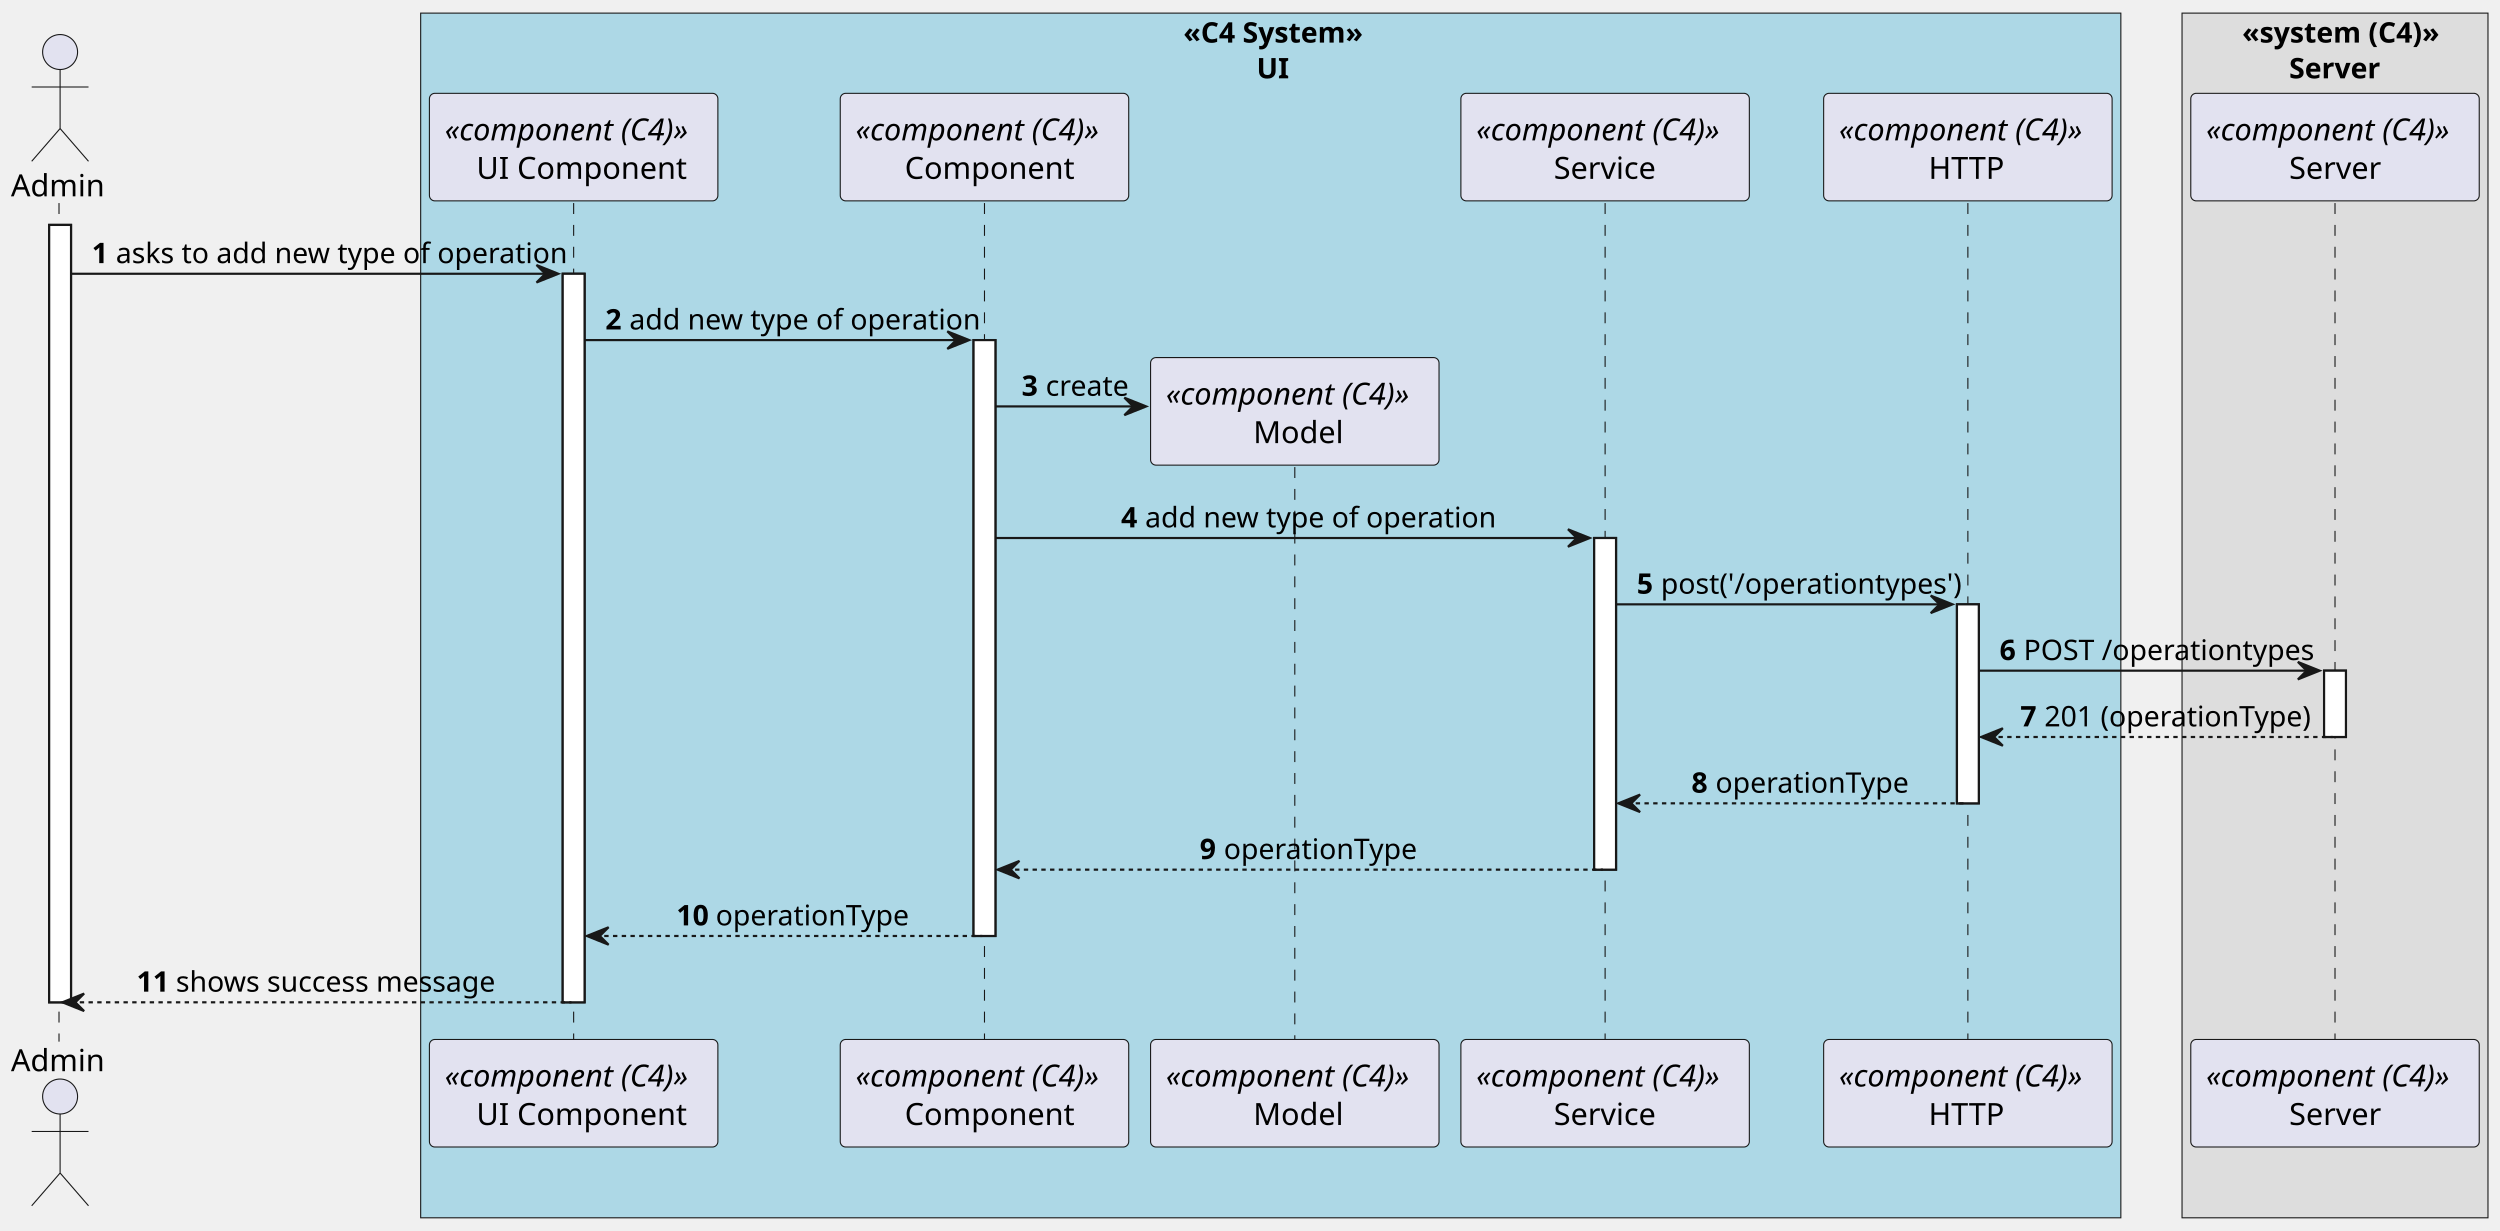
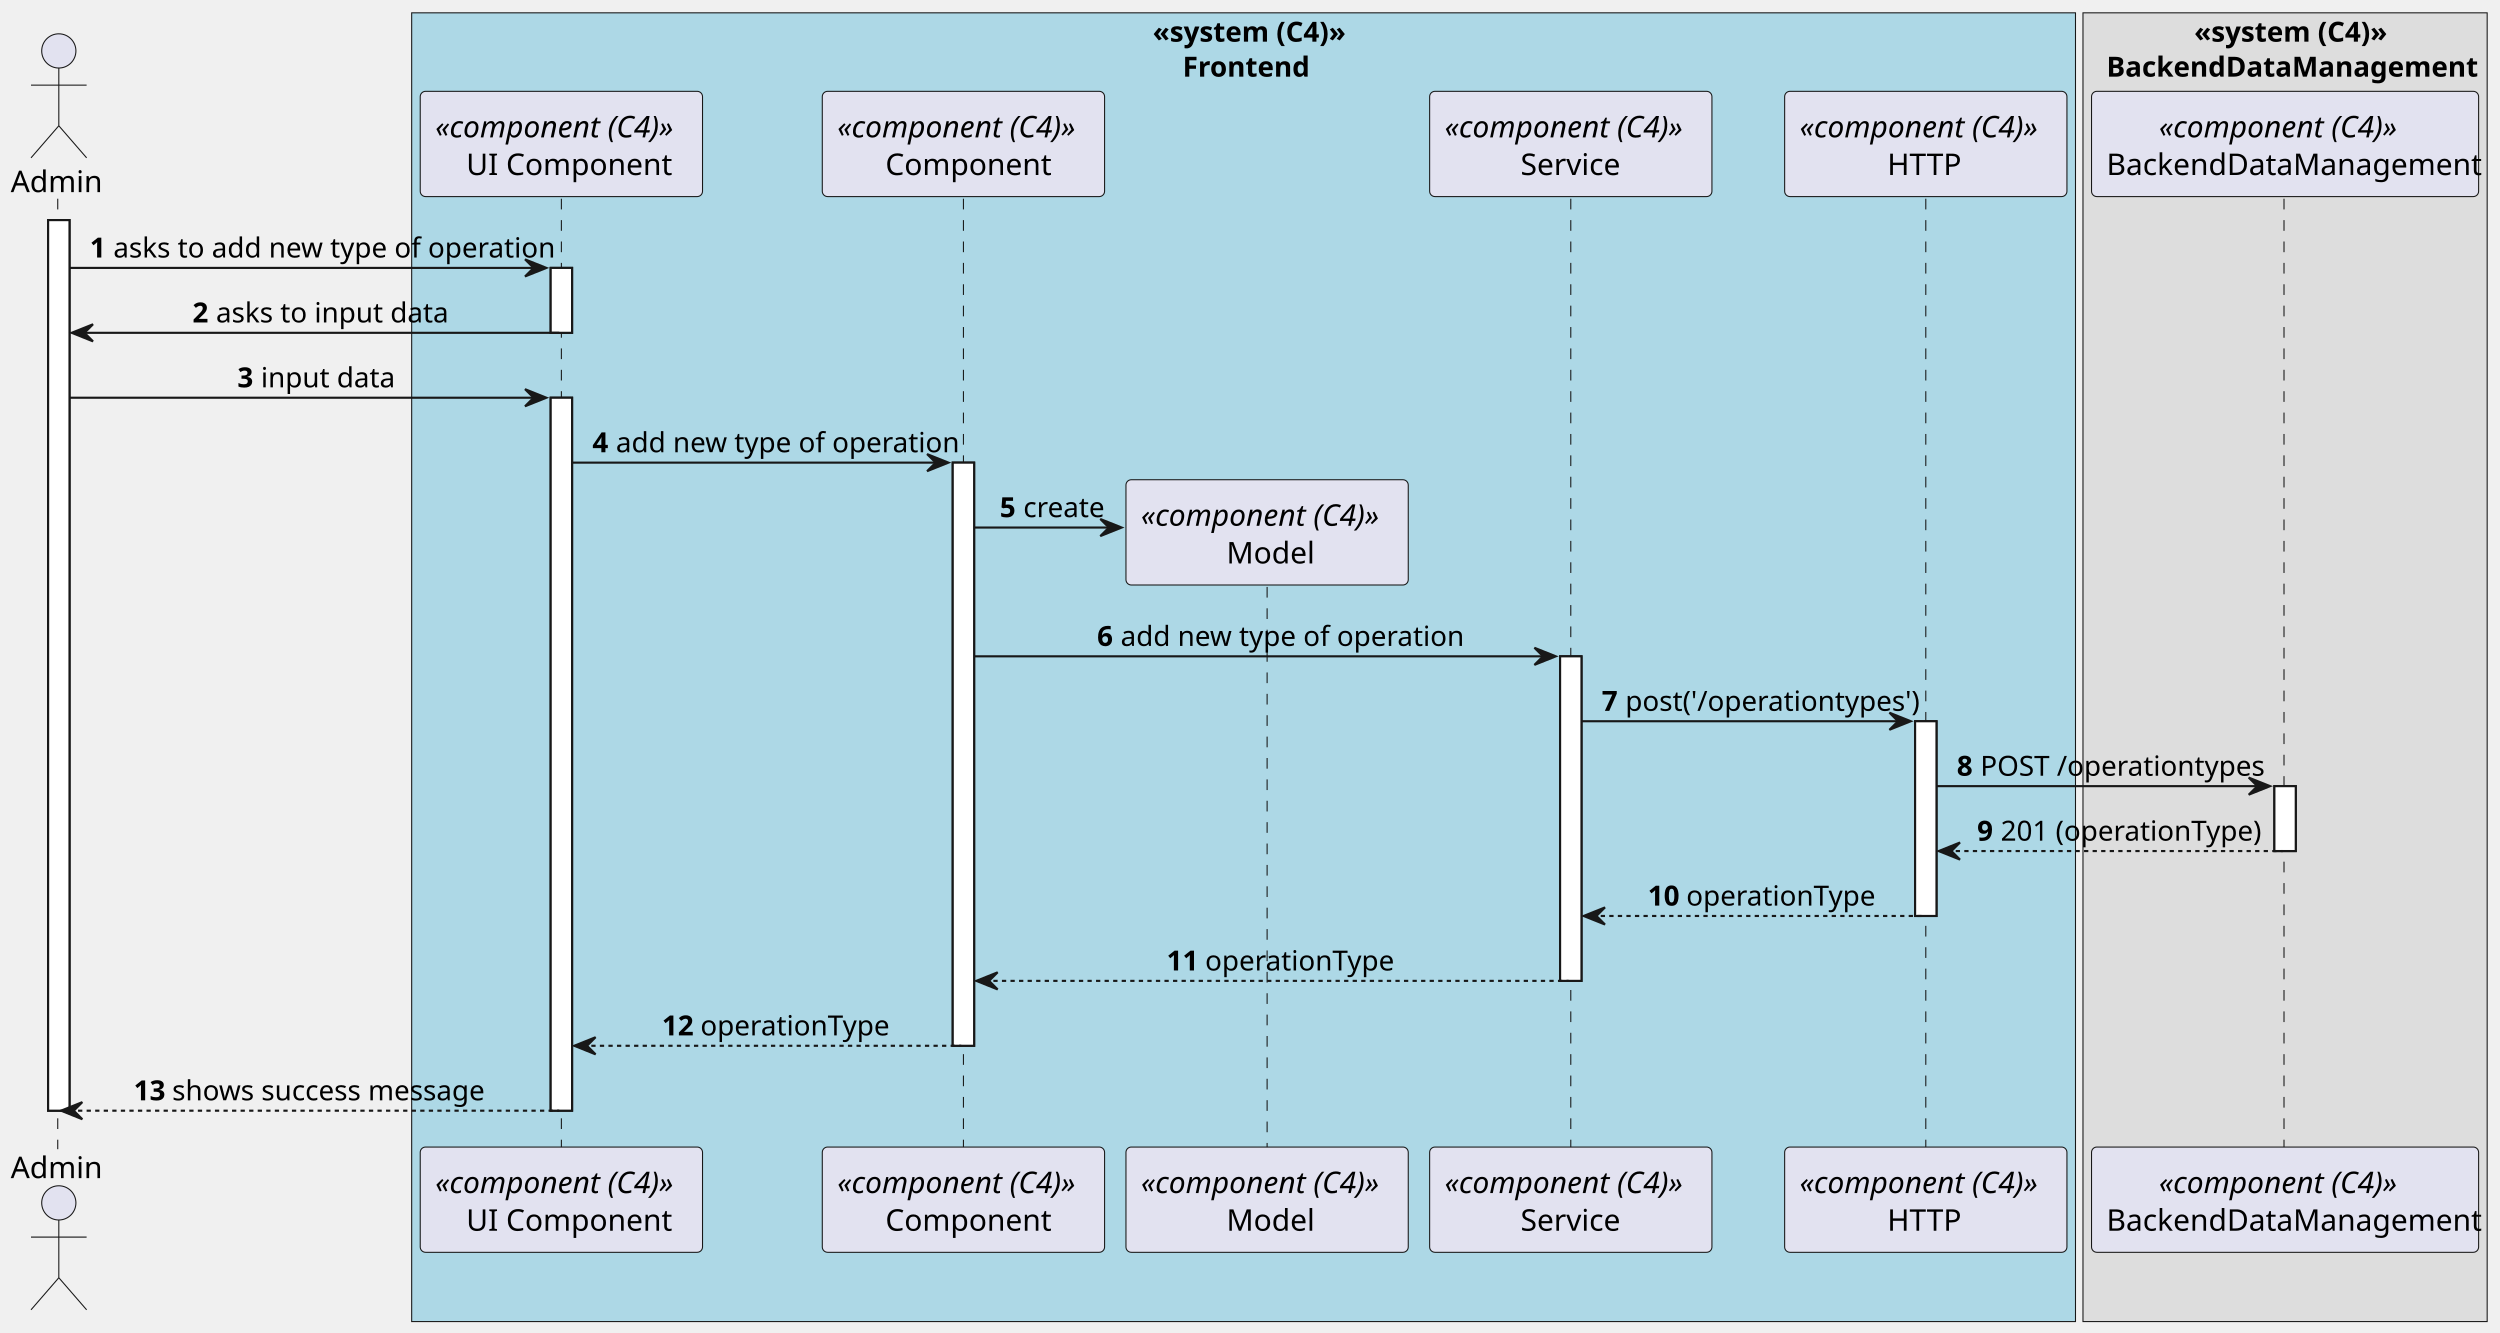
- <svg xmlns="http://www.w3.org/2000/svg" contentStyleType="text/css" height="563px" preserveAspectRatio="none" style="width:1144px;height:563px;background:#FFFFFF;" version="1.1" viewBox="0 0 1144 563" width="1144px" zoomAndPan="magnify">
+ <svg xmlns="http://www.w3.org/2000/svg" contentStyleType="text/css" height="623px" preserveAspectRatio="none" style="width:1169px;height:623px;background:#FFFFFF;" version="1.1" viewBox="0 0 1169 623" width="1169px" zoomAndPan="magnify">
  <defs />
  <g>
-     <rect fill="#ADD8E6" height="551.266" style="stroke:#181818;stroke-width:0.5;" width="778" x="192.5" y="6" />
-     <text fill="#000000" font-family="sans-serif" font-size="13" font-weight="bold" lengthAdjust="spacing" textLength="80" x="541.5" y="19.495">«C4 System»</text>
-     <text fill="#000000" font-family="sans-serif" font-size="13" font-weight="bold" lengthAdjust="spacing" textLength="13" x="575" y="35.847">UI</text>
-     <rect fill="#DDDDDD" height="551.266" style="stroke:#181818;stroke-width:0.5;" width="140" x="998.5" y="6" />
+     <rect fill="#ADD8E6" height="611.969" style="stroke:#181818;stroke-width:0.5;" width="778" x="192.5" y="6" />
+     <text fill="#000000" font-family="sans-serif" font-size="13" font-weight="bold" lengthAdjust="spacing" textLength="85" x="539" y="19.495">«system (C4)»</text>
+     <text fill="#000000" font-family="sans-serif" font-size="13" font-weight="bold" lengthAdjust="spacing" textLength="57" x="553" y="35.847">Frontend</text>
+     <rect fill="#DDDDDD" height="611.969" style="stroke:#181818;stroke-width:0.5;" width="189" x="974" y="6" />
    <text fill="#000000" font-family="sans-serif" font-size="13" font-weight="bold" lengthAdjust="spacing" textLength="85" x="1026" y="19.495">«system (C4)»</text>
-     <text fill="#000000" font-family="sans-serif" font-size="13" font-weight="bold" lengthAdjust="spacing" textLength="42" x="1047.5" y="35.847">Server</text>
-     <rect fill="#FFFFFF" height="355.734" style="stroke:#181818;stroke-width:1.0;" width="10" x="22.5" y="102.922" />
-     <rect fill="#FFFFFF" height="333.383" style="stroke:#181818;stroke-width:1.0;" width="10" x="257.5" y="125.273" />
-     <rect fill="#FFFFFF" height="272.68" style="stroke:#181818;stroke-width:1.0;" width="10" x="445.5" y="155.625" />
-     <rect fill="#FFFFFF" height="151.758" style="stroke:#181818;stroke-width:1.0;" width="10" x="729.5" y="246.195" />
-     <rect fill="#FFFFFF" height="91.055" style="stroke:#181818;stroke-width:1.0;" width="10" x="895.5" y="276.547" />
-     <rect fill="#FFFFFF" height="30.352" style="stroke:#181818;stroke-width:1.0;" width="10" x="1063.5" y="306.898" />
-     <line style="stroke:#181818;stroke-width:0.5;stroke-dasharray:5.0,5.0;" x1="27" x2="27" y1="92.922" y2="476.656" />
-     <line style="stroke:#181818;stroke-width:0.5;stroke-dasharray:5.0,5.0;" x1="262.5" x2="262.5" y1="92.922" y2="476.656" />
-     <line style="stroke:#181818;stroke-width:0.5;stroke-dasharray:5.0,5.0;" x1="450.5" x2="450.5" y1="92.922" y2="476.656" />
-     <line style="stroke:#181818;stroke-width:0.5;stroke-dasharray:5.0,5.0;" x1="592.5" x2="592.5" y1="203.734" y2="476.656" />
-     <line style="stroke:#181818;stroke-width:0.5;stroke-dasharray:5.0,5.0;" x1="734.5" x2="734.5" y1="92.922" y2="476.656" />
-     <line style="stroke:#181818;stroke-width:0.5;stroke-dasharray:5.0,5.0;" x1="900.5" x2="900.5" y1="92.922" y2="476.656" />
-     <line style="stroke:#181818;stroke-width:0.5;stroke-dasharray:5.0,5.0;" x1="1068.5" x2="1068.5" y1="92.922" y2="476.656" />
+     <text fill="#000000" font-family="sans-serif" font-size="13" font-weight="bold" lengthAdjust="spacing" textLength="167" x="985" y="35.847">BackendDataManagement</text>
+     <rect fill="#FFFFFF" height="416.438" style="stroke:#181818;stroke-width:1.0;" width="10" x="22.5" y="102.922" />
+     <rect fill="#FFFFFF" height="30.352" style="stroke:#181818;stroke-width:1.0;" width="10" x="257.5" y="125.273" />
+     <rect fill="#FFFFFF" height="333.383" style="stroke:#181818;stroke-width:1.0;" width="10" x="257.5" y="185.977" />
+     <rect fill="#FFFFFF" height="272.68" style="stroke:#181818;stroke-width:1.0;" width="10" x="445.5" y="216.328" />
+     <rect fill="#FFFFFF" height="151.758" style="stroke:#181818;stroke-width:1.0;" width="10" x="729.5" y="306.898" />
+     <rect fill="#FFFFFF" height="91.055" style="stroke:#181818;stroke-width:1.0;" width="10" x="895.5" y="337.25" />
+     <rect fill="#FFFFFF" height="30.352" style="stroke:#181818;stroke-width:1.0;" width="10" x="1063.5" y="367.602" />
+     <line style="stroke:#181818;stroke-width:0.5;stroke-dasharray:5.0,5.0;" x1="27" x2="27" y1="92.922" y2="537.359" />
+     <line style="stroke:#181818;stroke-width:0.5;stroke-dasharray:5.0,5.0;" x1="262.5" x2="262.5" y1="92.922" y2="537.359" />
+     <line style="stroke:#181818;stroke-width:0.5;stroke-dasharray:5.0,5.0;" x1="450.5" x2="450.5" y1="92.922" y2="537.359" />
+     <line style="stroke:#181818;stroke-width:0.5;stroke-dasharray:5.0,5.0;" x1="592.5" x2="592.5" y1="264.438" y2="537.359" />
+     <line style="stroke:#181818;stroke-width:0.5;stroke-dasharray:5.0,5.0;" x1="734.5" x2="734.5" y1="92.922" y2="537.359" />
+     <line style="stroke:#181818;stroke-width:0.5;stroke-dasharray:5.0,5.0;" x1="900.5" x2="900.5" y1="92.922" y2="537.359" />
+     <line style="stroke:#181818;stroke-width:0.5;stroke-dasharray:5.0,5.0;" x1="1068" x2="1068" y1="92.922" y2="537.359" />
    <text fill="#000000" font-family="sans-serif" font-size="14" lengthAdjust="spacing" textLength="39" x="5" y="89.846">Admin</text>
    <ellipse cx="27.5" cy="23.812" fill="#E2E2F0" rx="8" ry="8" style="stroke:#181818;stroke-width:0.5;" />
    <path d="M27.5,31.812 L27.5,58.812 M14.5,39.812 L40.5,39.812 M27.5,58.812 L14.5,73.812 M27.5,58.812 L40.5,73.812 " fill="none" style="stroke:#181818;stroke-width:0.5;" />
-     <text fill="#000000" font-family="sans-serif" font-size="14" lengthAdjust="spacing" textLength="39" x="5" y="490.19">Admin</text>
-     <ellipse cx="27.5" cy="501.766" fill="#E2E2F0" rx="8" ry="8" style="stroke:#181818;stroke-width:0.5;" />
-     <path d="M27.5,509.766 L27.5,536.766 M14.5,517.766 L40.5,517.766 M27.5,536.766 L14.5,551.766 M27.5,536.766 L40.5,551.766 " fill="none" style="stroke:#181818;stroke-width:0.5;" />
+     <text fill="#000000" font-family="sans-serif" font-size="14" lengthAdjust="spacing" textLength="39" x="5" y="550.893">Admin</text>
+     <ellipse cx="27.5" cy="562.469" fill="#E2E2F0" rx="8" ry="8" style="stroke:#181818;stroke-width:0.5;" />
+     <path d="M27.5,570.469 L27.5,597.469 M14.5,578.469 L40.5,578.469 M27.5,597.469 L14.5,612.469 M27.5,597.469 L40.5,612.469 " fill="none" style="stroke:#181818;stroke-width:0.5;" />
    <rect fill="#E2E2F0" height="49.219" rx="2.5" ry="2.5" style="stroke:#181818;stroke-width:0.5;" width="132" x="196.5" y="42.703" />
    <text fill="#000000" font-family="sans-serif" font-size="14" font-style="italic" lengthAdjust="spacing" textLength="118" x="203.5" y="64.236">«component (C4)»</text>
    <text fill="#000000" font-family="sans-serif" font-size="14" lengthAdjust="spacing" textLength="89" x="218" y="81.846">UI Component</text>
-     <rect fill="#E2E2F0" height="49.219" rx="2.5" ry="2.5" style="stroke:#181818;stroke-width:0.5;" width="132" x="196.5" y="475.656" />
-     <text fill="#000000" font-family="sans-serif" font-size="14" font-style="italic" lengthAdjust="spacing" textLength="118" x="203.5" y="497.19">«component (C4)»</text>
-     <text fill="#000000" font-family="sans-serif" font-size="14" lengthAdjust="spacing" textLength="89" x="218" y="514.799">UI Component</text>
+     <rect fill="#E2E2F0" height="49.219" rx="2.5" ry="2.5" style="stroke:#181818;stroke-width:0.5;" width="132" x="196.5" y="536.359" />
+     <text fill="#000000" font-family="sans-serif" font-size="14" font-style="italic" lengthAdjust="spacing" textLength="118" x="203.5" y="557.893">«component (C4)»</text>
+     <text fill="#000000" font-family="sans-serif" font-size="14" lengthAdjust="spacing" textLength="89" x="218" y="575.502">UI Component</text>
    <rect fill="#E2E2F0" height="49.219" rx="2.5" ry="2.5" style="stroke:#181818;stroke-width:0.5;" width="132" x="384.5" y="42.703" />
    <text fill="#000000" font-family="sans-serif" font-size="14" font-style="italic" lengthAdjust="spacing" textLength="118" x="391.5" y="64.236">«component (C4)»</text>
    <text fill="#000000" font-family="sans-serif" font-size="14" lengthAdjust="spacing" textLength="73" x="414" y="81.846">Component</text>
-     <rect fill="#E2E2F0" height="49.219" rx="2.5" ry="2.5" style="stroke:#181818;stroke-width:0.5;" width="132" x="384.5" y="475.656" />
-     <text fill="#000000" font-family="sans-serif" font-size="14" font-style="italic" lengthAdjust="spacing" textLength="118" x="391.5" y="497.19">«component (C4)»</text>
-     <text fill="#000000" font-family="sans-serif" font-size="14" lengthAdjust="spacing" textLength="73" x="414" y="514.799">Component</text>
-     <rect fill="#E2E2F0" height="49.219" rx="2.5" ry="2.5" style="stroke:#181818;stroke-width:0.5;" width="132" x="526.5" y="475.656" />
-     <text fill="#000000" font-family="sans-serif" font-size="14" font-style="italic" lengthAdjust="spacing" textLength="118" x="533.5" y="497.19">«component (C4)»</text>
-     <text fill="#000000" font-family="sans-serif" font-size="14" lengthAdjust="spacing" textLength="38" x="573.5" y="514.799">Model</text>
+     <rect fill="#E2E2F0" height="49.219" rx="2.5" ry="2.5" style="stroke:#181818;stroke-width:0.5;" width="132" x="384.5" y="536.359" />
+     <text fill="#000000" font-family="sans-serif" font-size="14" font-style="italic" lengthAdjust="spacing" textLength="118" x="391.5" y="557.893">«component (C4)»</text>
+     <text fill="#000000" font-family="sans-serif" font-size="14" lengthAdjust="spacing" textLength="73" x="414" y="575.502">Component</text>
+     <rect fill="#E2E2F0" height="49.219" rx="2.5" ry="2.5" style="stroke:#181818;stroke-width:0.5;" width="132" x="526.5" y="536.359" />
+     <text fill="#000000" font-family="sans-serif" font-size="14" font-style="italic" lengthAdjust="spacing" textLength="118" x="533.5" y="557.893">«component (C4)»</text>
+     <text fill="#000000" font-family="sans-serif" font-size="14" lengthAdjust="spacing" textLength="38" x="573.5" y="575.502">Model</text>
    <rect fill="#E2E2F0" height="49.219" rx="2.5" ry="2.5" style="stroke:#181818;stroke-width:0.5;" width="132" x="668.5" y="42.703" />
    <text fill="#000000" font-family="sans-serif" font-size="14" font-style="italic" lengthAdjust="spacing" textLength="118" x="675.5" y="64.236">«component (C4)»</text>
    <text fill="#000000" font-family="sans-serif" font-size="14" lengthAdjust="spacing" textLength="47" x="711" y="81.846">Service</text>
-     <rect fill="#E2E2F0" height="49.219" rx="2.5" ry="2.5" style="stroke:#181818;stroke-width:0.5;" width="132" x="668.5" y="475.656" />
-     <text fill="#000000" font-family="sans-serif" font-size="14" font-style="italic" lengthAdjust="spacing" textLength="118" x="675.5" y="497.19">«component (C4)»</text>
-     <text fill="#000000" font-family="sans-serif" font-size="14" lengthAdjust="spacing" textLength="47" x="711" y="514.799">Service</text>
+     <rect fill="#E2E2F0" height="49.219" rx="2.5" ry="2.5" style="stroke:#181818;stroke-width:0.5;" width="132" x="668.5" y="536.359" />
+     <text fill="#000000" font-family="sans-serif" font-size="14" font-style="italic" lengthAdjust="spacing" textLength="118" x="675.5" y="557.893">«component (C4)»</text>
+     <text fill="#000000" font-family="sans-serif" font-size="14" lengthAdjust="spacing" textLength="47" x="711" y="575.502">Service</text>
    <rect fill="#E2E2F0" height="49.219" rx="2.5" ry="2.5" style="stroke:#181818;stroke-width:0.5;" width="132" x="834.5" y="42.703" />
    <text fill="#000000" font-family="sans-serif" font-size="14" font-style="italic" lengthAdjust="spacing" textLength="118" x="841.5" y="64.236">«component (C4)»</text>
    <text fill="#000000" font-family="sans-serif" font-size="14" lengthAdjust="spacing" textLength="36" x="882.5" y="81.846">HTTP</text>
-     <rect fill="#E2E2F0" height="49.219" rx="2.5" ry="2.5" style="stroke:#181818;stroke-width:0.5;" width="132" x="834.5" y="475.656" />
-     <text fill="#000000" font-family="sans-serif" font-size="14" font-style="italic" lengthAdjust="spacing" textLength="118" x="841.5" y="497.19">«component (C4)»</text>
-     <text fill="#000000" font-family="sans-serif" font-size="14" lengthAdjust="spacing" textLength="36" x="882.5" y="514.799">HTTP</text>
-     <rect fill="#E2E2F0" height="49.219" rx="2.5" ry="2.5" style="stroke:#181818;stroke-width:0.5;" width="132" x="1002.5" y="42.703" />
+     <rect fill="#E2E2F0" height="49.219" rx="2.5" ry="2.5" style="stroke:#181818;stroke-width:0.5;" width="132" x="834.5" y="536.359" />
+     <text fill="#000000" font-family="sans-serif" font-size="14" font-style="italic" lengthAdjust="spacing" textLength="118" x="841.5" y="557.893">«component (C4)»</text>
+     <text fill="#000000" font-family="sans-serif" font-size="14" lengthAdjust="spacing" textLength="36" x="882.5" y="575.502">HTTP</text>
+     <rect fill="#E2E2F0" height="49.219" rx="2.5" ry="2.5" style="stroke:#181818;stroke-width:0.5;" width="181" x="978" y="42.703" />
    <text fill="#000000" font-family="sans-serif" font-size="14" font-style="italic" lengthAdjust="spacing" textLength="118" x="1009.5" y="64.236">«component (C4)»</text>
-     <text fill="#000000" font-family="sans-serif" font-size="14" lengthAdjust="spacing" textLength="42" x="1047.5" y="81.846">Server</text>
-     <rect fill="#E2E2F0" height="49.219" rx="2.5" ry="2.5" style="stroke:#181818;stroke-width:0.5;" width="132" x="1002.5" y="475.656" />
-     <text fill="#000000" font-family="sans-serif" font-size="14" font-style="italic" lengthAdjust="spacing" textLength="118" x="1009.5" y="497.19">«component (C4)»</text>
-     <text fill="#000000" font-family="sans-serif" font-size="14" lengthAdjust="spacing" textLength="42" x="1047.5" y="514.799">Server</text>
-     <rect fill="#FFFFFF" height="355.734" style="stroke:#181818;stroke-width:1.0;" width="10" x="22.5" y="102.922" />
-     <rect fill="#FFFFFF" height="333.383" style="stroke:#181818;stroke-width:1.0;" width="10" x="257.5" y="125.273" />
-     <rect fill="#FFFFFF" height="272.68" style="stroke:#181818;stroke-width:1.0;" width="10" x="445.5" y="155.625" />
-     <rect fill="#FFFFFF" height="151.758" style="stroke:#181818;stroke-width:1.0;" width="10" x="729.5" y="246.195" />
-     <rect fill="#FFFFFF" height="91.055" style="stroke:#181818;stroke-width:1.0;" width="10" x="895.5" y="276.547" />
-     <rect fill="#FFFFFF" height="30.352" style="stroke:#181818;stroke-width:1.0;" width="10" x="1063.5" y="306.898" />
+     <text fill="#000000" font-family="sans-serif" font-size="14" lengthAdjust="spacing" textLength="167" x="985" y="81.846">BackendDataManagement</text>
+     <rect fill="#E2E2F0" height="49.219" rx="2.5" ry="2.5" style="stroke:#181818;stroke-width:0.5;" width="181" x="978" y="536.359" />
+     <text fill="#000000" font-family="sans-serif" font-size="14" font-style="italic" lengthAdjust="spacing" textLength="118" x="1009.5" y="557.893">«component (C4)»</text>
+     <text fill="#000000" font-family="sans-serif" font-size="14" lengthAdjust="spacing" textLength="167" x="985" y="575.502">BackendDataManagement</text>
+     <rect fill="#FFFFFF" height="416.438" style="stroke:#181818;stroke-width:1.0;" width="10" x="22.5" y="102.922" />
+     <rect fill="#FFFFFF" height="30.352" style="stroke:#181818;stroke-width:1.0;" width="10" x="257.5" y="125.273" />
+     <rect fill="#FFFFFF" height="333.383" style="stroke:#181818;stroke-width:1.0;" width="10" x="257.5" y="185.977" />
+     <rect fill="#FFFFFF" height="272.68" style="stroke:#181818;stroke-width:1.0;" width="10" x="445.5" y="216.328" />
+     <rect fill="#FFFFFF" height="151.758" style="stroke:#181818;stroke-width:1.0;" width="10" x="729.5" y="306.898" />
+     <rect fill="#FFFFFF" height="91.055" style="stroke:#181818;stroke-width:1.0;" width="10" x="895.5" y="337.25" />
+     <rect fill="#FFFFFF" height="30.352" style="stroke:#181818;stroke-width:1.0;" width="10" x="1063.5" y="367.602" />
    <polygon fill="#181818" points="245.5,121.273,255.5,125.273,245.5,129.273,249.5,125.273" style="stroke:#181818;stroke-width:1.0;" />
    <line style="stroke:#181818;stroke-width:1.0;" x1="32.5" x2="251.5" y1="125.273" y2="125.273" />
    <text fill="#000000" font-family="sans-serif" font-size="13" font-weight="bold" lengthAdjust="spacing" textLength="7" x="42" y="120.417">1</text>
    <text fill="#000000" font-family="sans-serif" font-size="13" lengthAdjust="spacing" textLength="195" x="53" y="120.417">asks to add new type of operation</text>
-     <polygon fill="#181818" points="433.5,151.625,443.5,155.625,433.5,159.625,437.5,155.625" style="stroke:#181818;stroke-width:1.0;" />
-     <line style="stroke:#181818;stroke-width:1.0;" x1="267.5" x2="439.5" y1="155.625" y2="155.625" />
-     <text fill="#000000" font-family="sans-serif" font-size="13" font-weight="bold" lengthAdjust="spacing" textLength="7" x="277" y="150.769">2</text>
-     <text fill="#000000" font-family="sans-serif" font-size="13" lengthAdjust="spacing" textLength="148" x="288" y="150.769">add new type of operation</text>
-     <polygon fill="#181818" points="514.5,181.977,524.5,185.977,514.5,189.977,518.5,185.977" style="stroke:#181818;stroke-width:1.0;" />
-     <line style="stroke:#181818;stroke-width:1.0;" x1="455.5" x2="520.5" y1="185.977" y2="185.977" />
-     <text fill="#000000" font-family="sans-serif" font-size="13" font-weight="bold" lengthAdjust="spacing" textLength="7" x="467.5" y="181.12">3</text>
-     <text fill="#000000" font-family="sans-serif" font-size="13" lengthAdjust="spacing" textLength="36" x="478.5" y="181.12">create</text>
-     <rect fill="#E2E2F0" height="49.219" rx="2.5" ry="2.5" style="stroke:#181818;stroke-width:0.5;" width="132" x="526.5" y="163.625" />
-     <text fill="#000000" font-family="sans-serif" font-size="14" font-style="italic" lengthAdjust="spacing" textLength="118" x="533.5" y="185.158">«component (C4)»</text>
-     <text fill="#000000" font-family="sans-serif" font-size="14" lengthAdjust="spacing" textLength="38" x="573.5" y="202.768">Model</text>
-     <polygon fill="#181818" points="717.5,242.195,727.5,246.195,717.5,250.195,721.5,246.195" style="stroke:#181818;stroke-width:1.0;" />
-     <line style="stroke:#181818;stroke-width:1.0;" x1="455.5" x2="723.5" y1="246.195" y2="246.195" />
-     <text fill="#000000" font-family="sans-serif" font-size="13" font-weight="bold" lengthAdjust="spacing" textLength="7" x="513" y="241.339">4</text>
-     <text fill="#000000" font-family="sans-serif" font-size="13" lengthAdjust="spacing" textLength="148" x="524" y="241.339">add new type of operation</text>
-     <polygon fill="#181818" points="883.5,272.547,893.5,276.547,883.5,280.547,887.5,276.547" style="stroke:#181818;stroke-width:1.0;" />
-     <line style="stroke:#181818;stroke-width:1.0;" x1="739.5" x2="889.5" y1="276.547" y2="276.547" />
-     <text fill="#000000" font-family="sans-serif" font-size="13" font-weight="bold" lengthAdjust="spacing" textLength="7" x="749" y="271.69">5</text>
-     <text fill="#000000" font-family="sans-serif" font-size="13" lengthAdjust="spacing" textLength="126" x="760" y="271.69">post('/operationtypes')</text>
-     <polygon fill="#181818" points="1051.5,302.898,1061.5,306.898,1051.5,310.898,1055.5,306.898" style="stroke:#181818;stroke-width:1.0;" />
-     <line style="stroke:#181818;stroke-width:1.0;" x1="905.5" x2="1057.5" y1="306.898" y2="306.898" />
-     <text fill="#000000" font-family="sans-serif" font-size="13" font-weight="bold" lengthAdjust="spacing" textLength="7" x="915" y="302.042">6</text>
-     <text fill="#000000" font-family="sans-serif" font-size="13" lengthAdjust="spacing" textLength="128" x="926" y="302.042">POST /operationtypes</text>
-     <polygon fill="#181818" points="916.5,333.25,906.5,337.25,916.5,341.25,912.5,337.25" style="stroke:#181818;stroke-width:1.0;" />
-     <line style="stroke:#181818;stroke-width:1.0;stroke-dasharray:2.0,2.0;" x1="910.5" x2="1067.5" y1="337.25" y2="337.25" />
-     <text fill="#000000" font-family="sans-serif" font-size="13" font-weight="bold" lengthAdjust="spacing" textLength="7" x="924.5" y="332.394">7</text>
-     <text fill="#000000" font-family="sans-serif" font-size="13" lengthAdjust="spacing" textLength="114" x="935.5" y="332.394">201 (operationType)</text>
-     <polygon fill="#181818" points="750.5,363.602,740.5,367.602,750.5,371.602,746.5,367.602" style="stroke:#181818;stroke-width:1.0;" />
-     <line style="stroke:#181818;stroke-width:1.0;stroke-dasharray:2.0,2.0;" x1="744.5" x2="899.5" y1="367.602" y2="367.602" />
-     <text fill="#000000" font-family="sans-serif" font-size="13" font-weight="bold" lengthAdjust="spacing" textLength="7" x="774" y="362.745">8</text>
-     <text fill="#000000" font-family="sans-serif" font-size="13" lengthAdjust="spacing" textLength="81" x="785" y="362.745">operationType</text>
-     <polygon fill="#181818" points="466.5,393.953,456.5,397.953,466.5,401.953,462.5,397.953" style="stroke:#181818;stroke-width:1.0;" />
-     <line style="stroke:#181818;stroke-width:1.0;stroke-dasharray:2.0,2.0;" x1="460.5" x2="733.5" y1="397.953" y2="397.953" />
-     <text fill="#000000" font-family="sans-serif" font-size="13" font-weight="bold" lengthAdjust="spacing" textLength="7" x="549" y="393.097">9</text>
-     <text fill="#000000" font-family="sans-serif" font-size="13" lengthAdjust="spacing" textLength="81" x="560" y="393.097">operationType</text>
-     <polygon fill="#181818" points="278.5,424.305,268.5,428.305,278.5,432.305,274.5,428.305" style="stroke:#181818;stroke-width:1.0;" />
-     <line style="stroke:#181818;stroke-width:1.0;stroke-dasharray:2.0,2.0;" x1="272.5" x2="449.5" y1="428.305" y2="428.305" />
-     <text fill="#000000" font-family="sans-serif" font-size="13" font-weight="bold" lengthAdjust="spacing" textLength="14" x="309.5" y="423.448">10</text>
-     <text fill="#000000" font-family="sans-serif" font-size="13" lengthAdjust="spacing" textLength="81" x="327.5" y="423.448">operationType</text>
-     <polygon fill="#181818" points="38.5,454.656,28.5,458.656,38.5,462.656,34.5,458.656" style="stroke:#181818;stroke-width:1.0;" />
-     <line style="stroke:#181818;stroke-width:1.0;stroke-dasharray:2.0,2.0;" x1="32.5" x2="261.5" y1="458.656" y2="458.656" />
-     <text fill="#000000" font-family="sans-serif" font-size="13" font-weight="bold" lengthAdjust="spacing" textLength="14" x="62.5" y="453.8">11</text>
-     <text fill="#000000" font-family="sans-serif" font-size="13" lengthAdjust="spacing" textLength="147" x="80.5" y="453.8">shows success message</text>
+     <polygon fill="#181818" points="43.5,151.625,33.5,155.625,43.5,159.625,39.5,155.625" style="stroke:#181818;stroke-width:1.0;" />
+     <line style="stroke:#181818;stroke-width:1.0;" x1="37.5" x2="261.5" y1="155.625" y2="155.625" />
+     <text fill="#000000" font-family="sans-serif" font-size="13" font-weight="bold" lengthAdjust="spacing" textLength="7" x="90" y="150.769">2</text>
+     <text fill="#000000" font-family="sans-serif" font-size="13" lengthAdjust="spacing" textLength="104" x="101" y="150.769">asks to input data</text>
+     <polygon fill="#181818" points="245.5,181.977,255.5,185.977,245.5,189.977,249.5,185.977" style="stroke:#181818;stroke-width:1.0;" />
+     <line style="stroke:#181818;stroke-width:1.0;" x1="32.5" x2="251.5" y1="185.977" y2="185.977" />
+     <text fill="#000000" font-family="sans-serif" font-size="13" font-weight="bold" lengthAdjust="spacing" textLength="7" x="111" y="181.12">3</text>
+     <text fill="#000000" font-family="sans-serif" font-size="13" lengthAdjust="spacing" textLength="57" x="122" y="181.12">input data</text>
+     <polygon fill="#181818" points="433.5,212.328,443.5,216.328,433.5,220.328,437.5,216.328" style="stroke:#181818;stroke-width:1.0;" />
+     <line style="stroke:#181818;stroke-width:1.0;" x1="267.5" x2="439.5" y1="216.328" y2="216.328" />
+     <text fill="#000000" font-family="sans-serif" font-size="13" font-weight="bold" lengthAdjust="spacing" textLength="7" x="277" y="211.472">4</text>
+     <text fill="#000000" font-family="sans-serif" font-size="13" lengthAdjust="spacing" textLength="148" x="288" y="211.472">add new type of operation</text>
+     <polygon fill="#181818" points="514.5,242.68,524.5,246.68,514.5,250.68,518.5,246.68" style="stroke:#181818;stroke-width:1.0;" />
+     <line style="stroke:#181818;stroke-width:1.0;" x1="455.5" x2="520.5" y1="246.68" y2="246.68" />
+     <text fill="#000000" font-family="sans-serif" font-size="13" font-weight="bold" lengthAdjust="spacing" textLength="7" x="467.5" y="241.823">5</text>
+     <text fill="#000000" font-family="sans-serif" font-size="13" lengthAdjust="spacing" textLength="36" x="478.5" y="241.823">create</text>
+     <rect fill="#E2E2F0" height="49.219" rx="2.5" ry="2.5" style="stroke:#181818;stroke-width:0.5;" width="132" x="526.5" y="224.328" />
+     <text fill="#000000" font-family="sans-serif" font-size="14" font-style="italic" lengthAdjust="spacing" textLength="118" x="533.5" y="245.861">«component (C4)»</text>
+     <text fill="#000000" font-family="sans-serif" font-size="14" lengthAdjust="spacing" textLength="38" x="573.5" y="263.471">Model</text>
+     <polygon fill="#181818" points="717.5,302.898,727.5,306.898,717.5,310.898,721.5,306.898" style="stroke:#181818;stroke-width:1.0;" />
+     <line style="stroke:#181818;stroke-width:1.0;" x1="455.5" x2="723.5" y1="306.898" y2="306.898" />
+     <text fill="#000000" font-family="sans-serif" font-size="13" font-weight="bold" lengthAdjust="spacing" textLength="7" x="513" y="302.042">6</text>
+     <text fill="#000000" font-family="sans-serif" font-size="13" lengthAdjust="spacing" textLength="148" x="524" y="302.042">add new type of operation</text>
+     <polygon fill="#181818" points="883.5,333.25,893.5,337.25,883.5,341.25,887.5,337.25" style="stroke:#181818;stroke-width:1.0;" />
+     <line style="stroke:#181818;stroke-width:1.0;" x1="739.5" x2="889.5" y1="337.25" y2="337.25" />
+     <text fill="#000000" font-family="sans-serif" font-size="13" font-weight="bold" lengthAdjust="spacing" textLength="7" x="749" y="332.394">7</text>
+     <text fill="#000000" font-family="sans-serif" font-size="13" lengthAdjust="spacing" textLength="126" x="760" y="332.394">post('/operationtypes')</text>
+     <polygon fill="#181818" points="1051.5,363.602,1061.5,367.602,1051.5,371.602,1055.5,367.602" style="stroke:#181818;stroke-width:1.0;" />
+     <line style="stroke:#181818;stroke-width:1.0;" x1="905.5" x2="1057.5" y1="367.602" y2="367.602" />
+     <text fill="#000000" font-family="sans-serif" font-size="13" font-weight="bold" lengthAdjust="spacing" textLength="7" x="915" y="362.745">8</text>
+     <text fill="#000000" font-family="sans-serif" font-size="13" lengthAdjust="spacing" textLength="128" x="926" y="362.745">POST /operationtypes</text>
+     <polygon fill="#181818" points="916.5,393.953,906.5,397.953,916.5,401.953,912.5,397.953" style="stroke:#181818;stroke-width:1.0;" />
+     <line style="stroke:#181818;stroke-width:1.0;stroke-dasharray:2.0,2.0;" x1="910.5" x2="1067.5" y1="397.953" y2="397.953" />
+     <text fill="#000000" font-family="sans-serif" font-size="13" font-weight="bold" lengthAdjust="spacing" textLength="7" x="924.5" y="393.097">9</text>
+     <text fill="#000000" font-family="sans-serif" font-size="13" lengthAdjust="spacing" textLength="114" x="935.5" y="393.097">201 (operationType)</text>
+     <polygon fill="#181818" points="750.5,424.305,740.5,428.305,750.5,432.305,746.5,428.305" style="stroke:#181818;stroke-width:1.0;" />
+     <line style="stroke:#181818;stroke-width:1.0;stroke-dasharray:2.0,2.0;" x1="744.5" x2="899.5" y1="428.305" y2="428.305" />
+     <text fill="#000000" font-family="sans-serif" font-size="13" font-weight="bold" lengthAdjust="spacing" textLength="14" x="770.5" y="423.448">10</text>
+     <text fill="#000000" font-family="sans-serif" font-size="13" lengthAdjust="spacing" textLength="81" x="788.5" y="423.448">operationType</text>
+     <polygon fill="#181818" points="466.5,454.656,456.5,458.656,466.5,462.656,462.5,458.656" style="stroke:#181818;stroke-width:1.0;" />
+     <line style="stroke:#181818;stroke-width:1.0;stroke-dasharray:2.0,2.0;" x1="460.5" x2="733.5" y1="458.656" y2="458.656" />
+     <text fill="#000000" font-family="sans-serif" font-size="13" font-weight="bold" lengthAdjust="spacing" textLength="14" x="545.5" y="453.8">11</text>
+     <text fill="#000000" font-family="sans-serif" font-size="13" lengthAdjust="spacing" textLength="81" x="563.5" y="453.8">operationType</text>
+     <polygon fill="#181818" points="278.5,485.008,268.5,489.008,278.5,493.008,274.5,489.008" style="stroke:#181818;stroke-width:1.0;" />
+     <line style="stroke:#181818;stroke-width:1.0;stroke-dasharray:2.0,2.0;" x1="272.5" x2="449.5" y1="489.008" y2="489.008" />
+     <text fill="#000000" font-family="sans-serif" font-size="13" font-weight="bold" lengthAdjust="spacing" textLength="14" x="309.5" y="484.151">12</text>
+     <text fill="#000000" font-family="sans-serif" font-size="13" lengthAdjust="spacing" textLength="81" x="327.5" y="484.151">operationType</text>
+     <polygon fill="#181818" points="38.5,515.359,28.5,519.359,38.5,523.359,34.5,519.359" style="stroke:#181818;stroke-width:1.0;" />
+     <line style="stroke:#181818;stroke-width:1.0;stroke-dasharray:2.0,2.0;" x1="32.5" x2="261.5" y1="519.359" y2="519.359" />
+     <text fill="#000000" font-family="sans-serif" font-size="13" font-weight="bold" lengthAdjust="spacing" textLength="14" x="62.5" y="514.503">13</text>
+     <text fill="#000000" font-family="sans-serif" font-size="13" lengthAdjust="spacing" textLength="147" x="80.5" y="514.503">shows success message</text>
  </g>
</svg>
